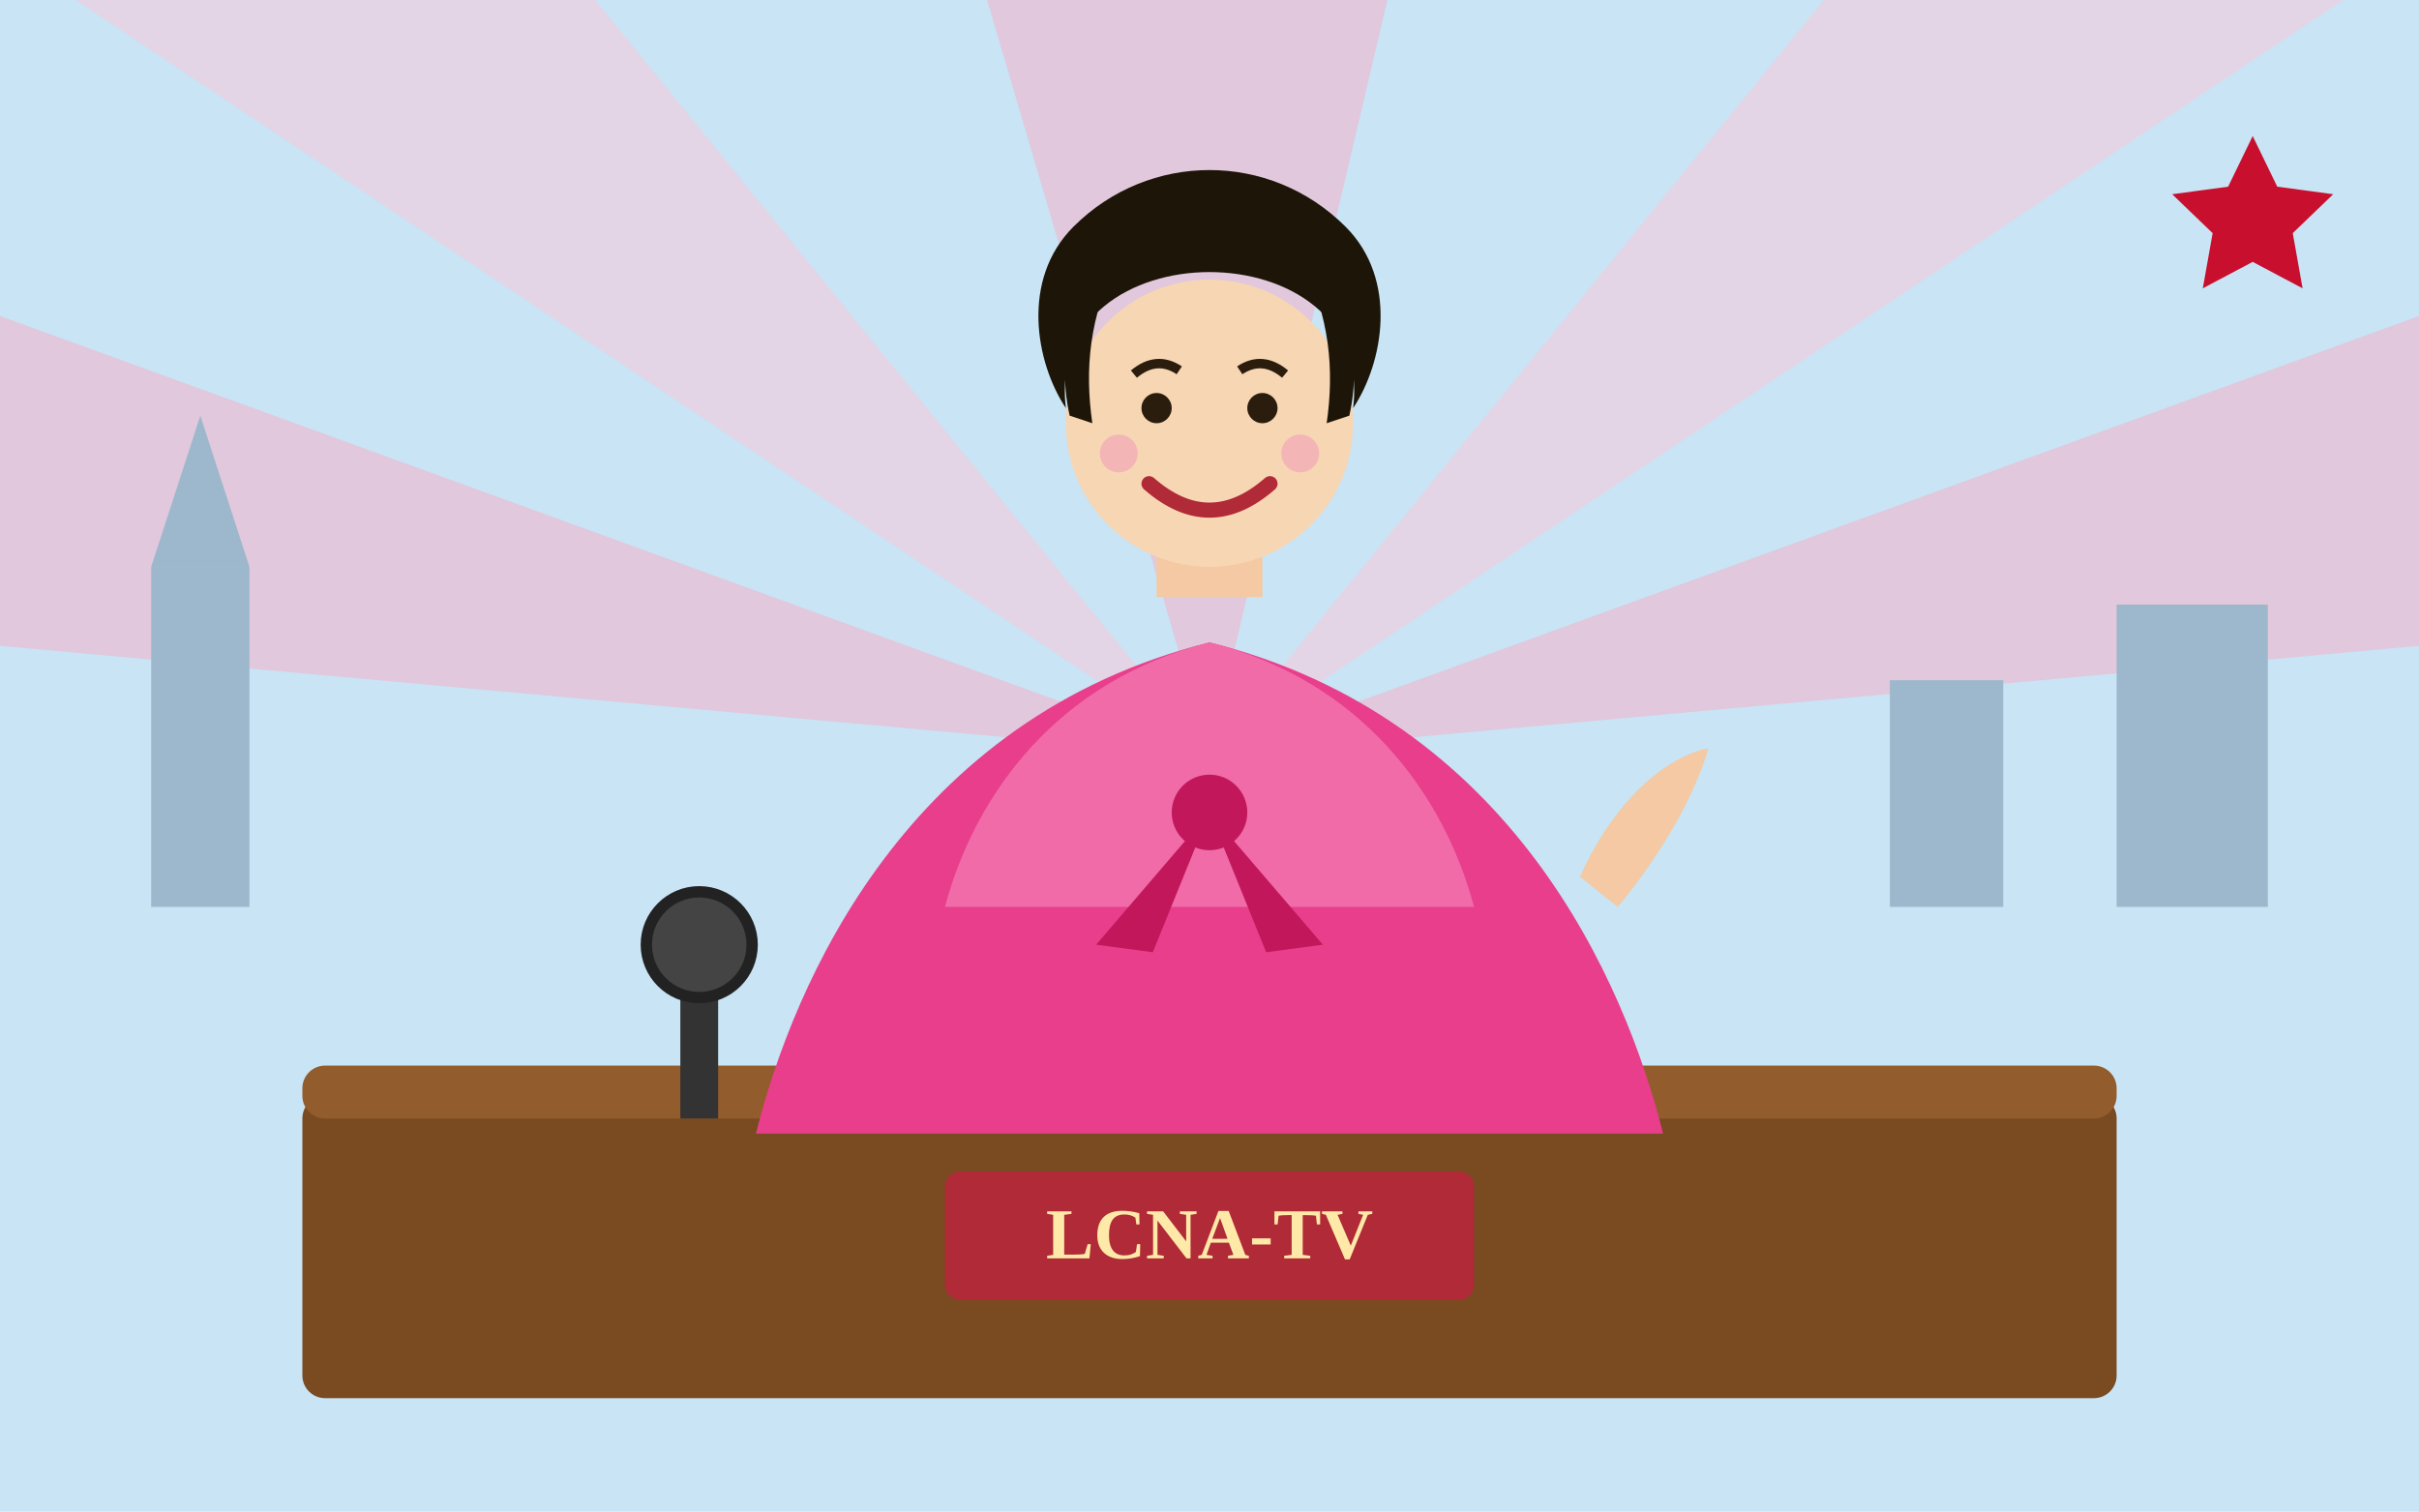
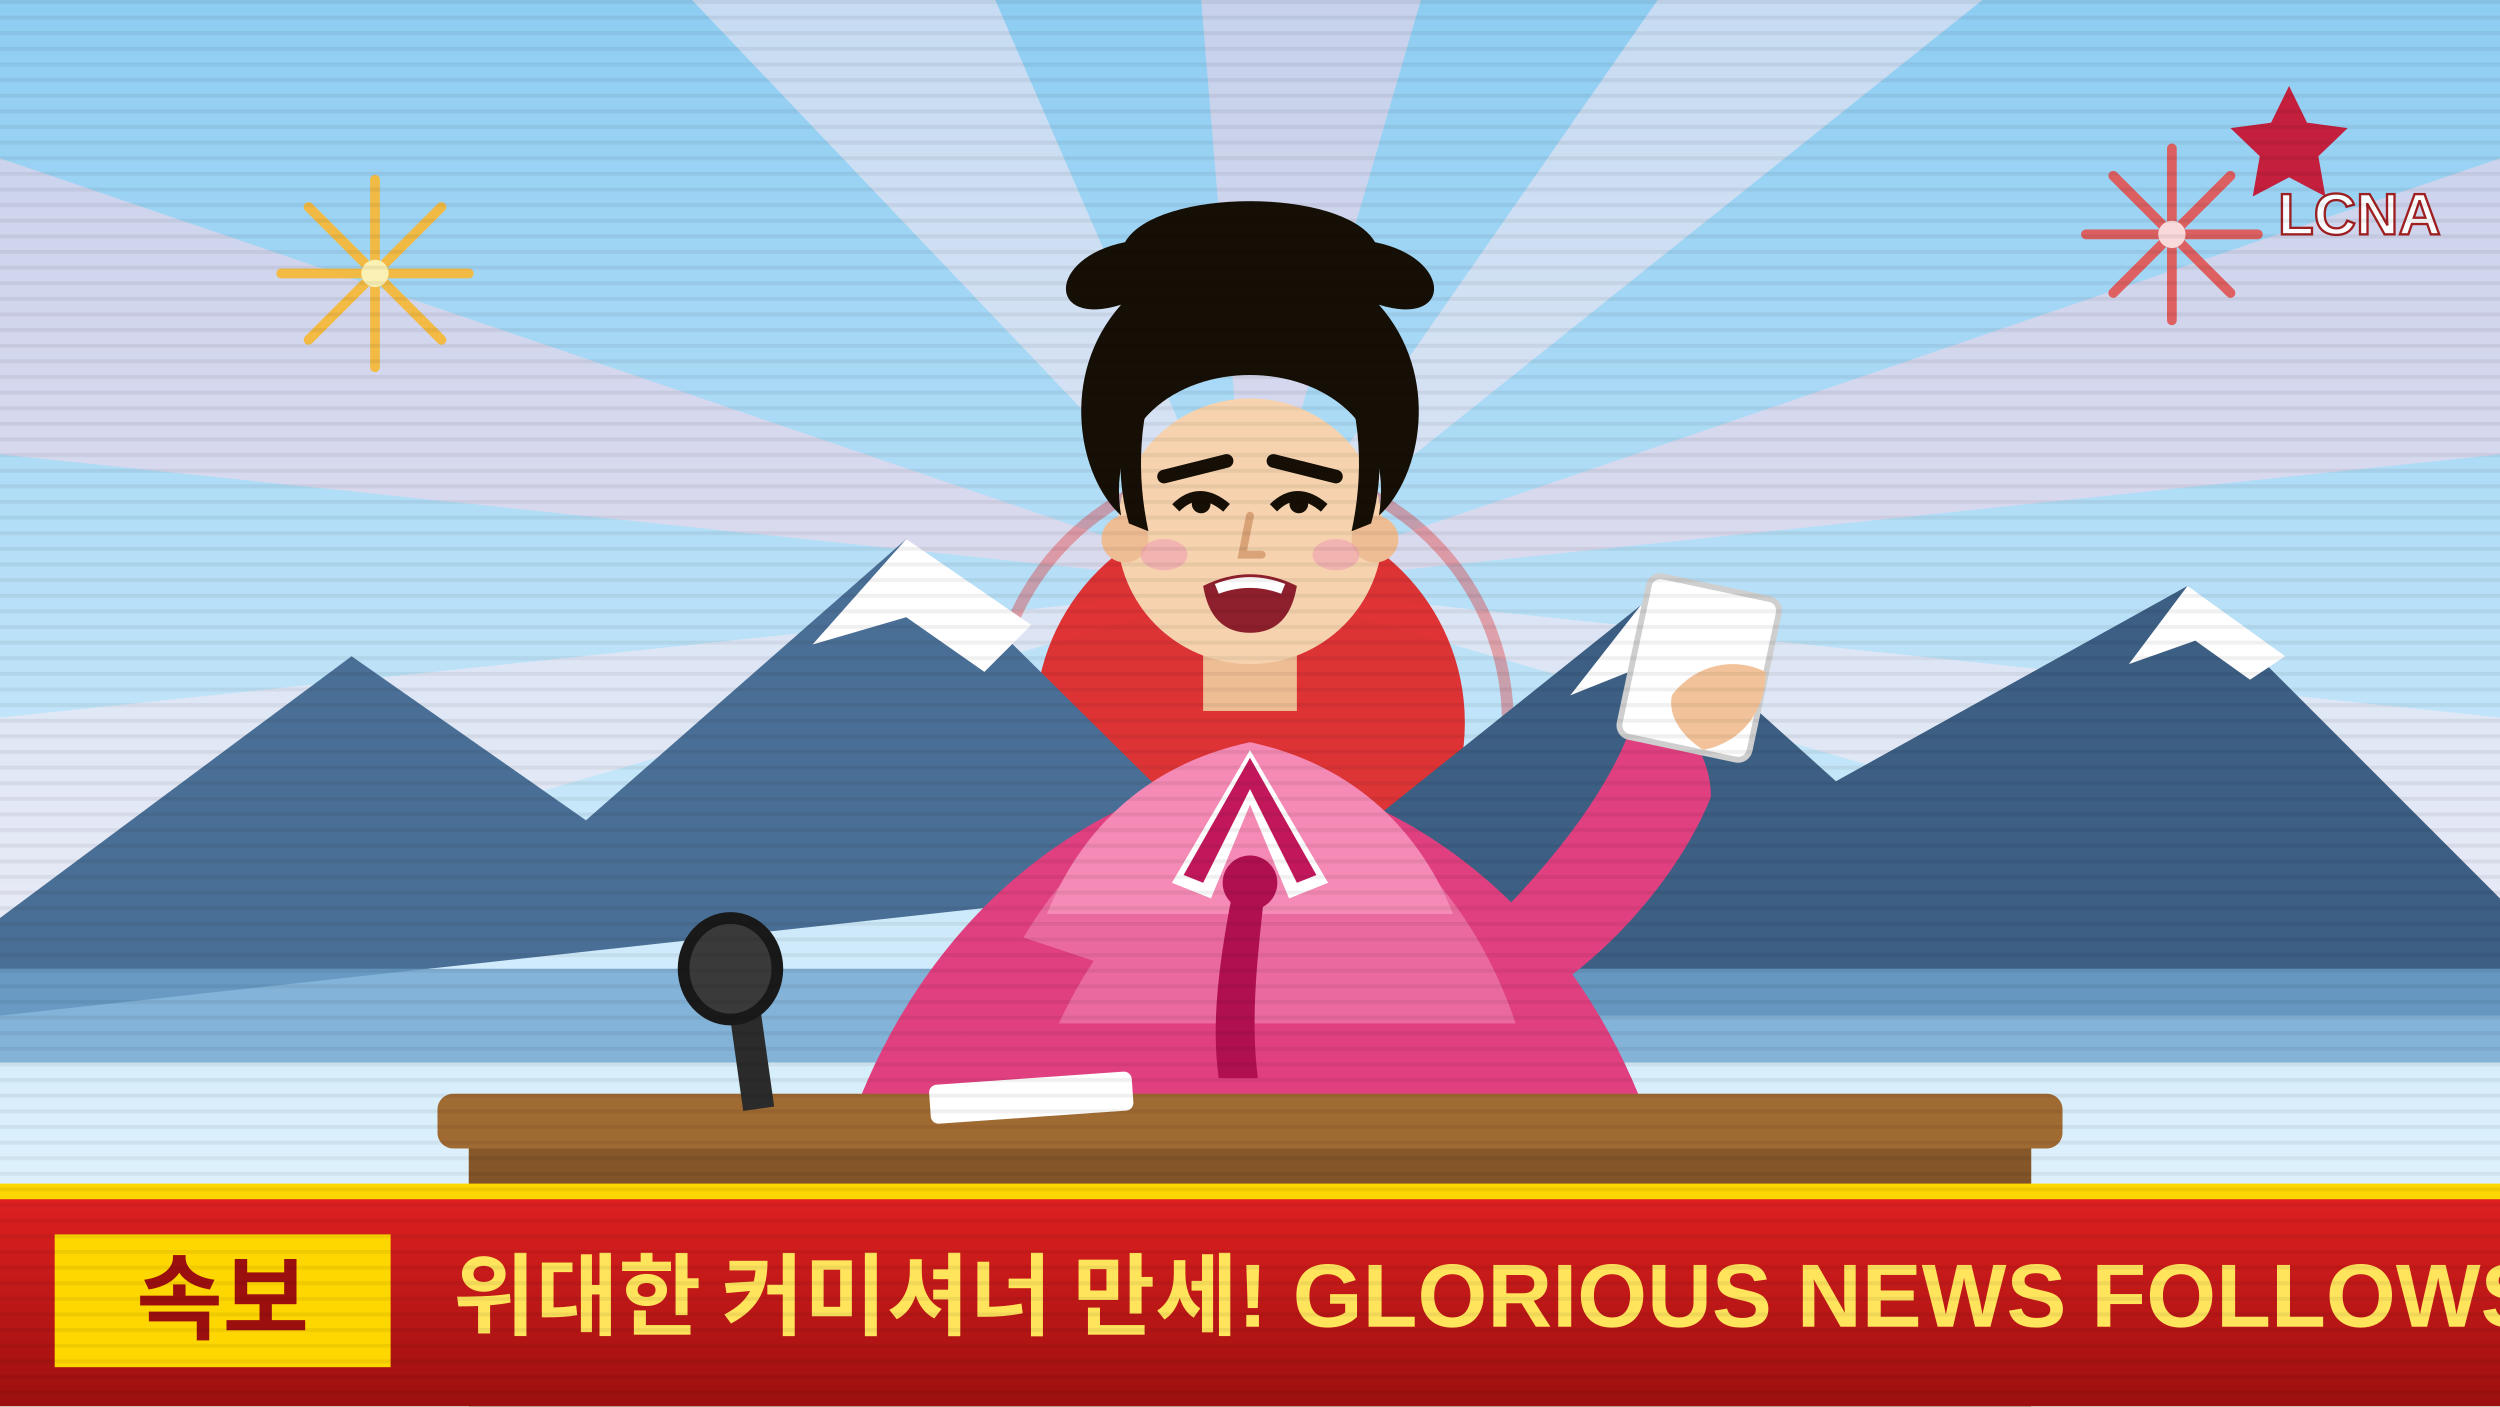
- <svg xmlns="http://www.w3.org/2000/svg" viewBox="0 0 640 400">
-   <rect width="640" height="400" fill="#c8e4f5" />
-   <g opacity="0.55">
-     <path d="M320 200 L-100 -80 L60 -120 Z" fill="#f9c9d8" />
-     <path d="M320 200 L220 -140 L400 -140 Z" fill="#f6b0c8" />
-     <path d="M320 200 L580 -120 L740 -80 Z" fill="#f9c9d8" />
-     <path d="M320 200 L760 40 L760 160 Z" fill="#f6b0c8" />
-     <path d="M320 200 L-120 40 L-120 160 Z" fill="#f6b0c8" />
+ <svg xmlns="http://www.w3.org/2000/svg" viewBox="0 0 640 360">
+   <defs>
+     <linearGradient id="sky" x1="0" y1="0" x2="0" y2="1">
+       <stop offset="0" stop-color="#8ecdf2" />
+       <stop offset="0.6" stop-color="#c9e8fa" />
+       <stop offset="1" stop-color="#eaf6fd" />
+     </linearGradient>
+     <linearGradient id="band" x1="0" y1="0" x2="0" y2="1">
+       <stop offset="0" stop-color="#e02020" />
+       <stop offset="1" stop-color="#9c0f0f" />
+     </linearGradient>
+     <linearGradient id="desk" x1="0" y1="0" x2="0" y2="1">
+       <stop offset="0" stop-color="#8a5a2b" />
+       <stop offset="1" stop-color="#5d3a18" />
+     </linearGradient>
+     <pattern id="scan" width="4" height="4" patternUnits="userSpaceOnUse">
+       <rect width="4" height="4" fill="none" />
+       <rect y="0" width="4" height="1" fill="#000000" opacity="0.06" />
+     </pattern>
+   </defs>
+   <rect width="640" height="360" fill="url(#sky)" />
+   <g opacity="0.5">
+     <path d="M320 150 L 120 -60 L 220 -80 Z" fill="#ffe9f2" />
+     <path d="M320 150 L 300 -90 L 390 -90 Z" fill="#ffd6e6" />
+     <path d="M320 150 L 480 -80 L 570 -50 Z" fill="#ffe9f2" />
+     <path d="M320 150 L 700 20 L 700 110 Z" fill="#ffd6e6" />
+     <path d="M320 150 L -60 20 L -60 110 Z" fill="#ffd6e6" />
+     <path d="M320 150 L 700 190 L 700 260 Z" fill="#ffe9f2" />
+     <path d="M320 150 L -60 190 L -60 260 Z" fill="#ffe9f2" />
  </g>
-   <g fill="#9db8cc">
-     <rect x="40" y="150" width="26" height="90" />
-     <polygon points="53,110 40,150 66,150" />
-     <rect x="560" y="160" width="40" height="80" />
-     <rect x="500" y="180" width="30" height="60" />
+   <circle cx="320" cy="185" r="55" fill="#e02020" opacity="0.9" />
+   <circle cx="320" cy="185" r="66" fill="none" stroke="#e02020" stroke-width="3" opacity="0.35" />
+   <path d="M0 235 L 90 168 L 150 210 L 232 138 L 320 225 L 0 260 Z" fill="#4a6f96" />
+   <path d="M232 138 L 208 165 L 232 158 L 252 172 L 264 160 Z" fill="#ffffff" />
+   <path d="M320 235 L 420 155 L 470 200 L 560 150 L 640 230 L 640 260 L 320 260 Z" fill="#3d5f84" />
+   <path d="M420 155 L 402 178 L 422 170 L 438 182 L 448 176 Z" fill="#ffffff" />
+   <path d="M560 150 L 545 170 L 562 164 L 576 174 L 585 168 Z" fill="#ffffff" />
+   <rect x="0" y="248" width="640" height="24" fill="#6fa5cf" opacity="0.8" />
+   <g stroke="#f5b93c" stroke-width="2.5" stroke-linecap="round" opacity="0.95">
+     <g transform="translate(96,70)">
+       <line x1="0" y1="0" x2="0" y2="-24" />
+       <line x1="0" y1="0" x2="17" y2="-17" />
+       <line x1="0" y1="0" x2="24" y2="0" />
+       <line x1="0" y1="0" x2="17" y2="17" />
+       <line x1="0" y1="0" x2="0" y2="24" />
+       <line x1="0" y1="0" x2="-17" y2="17" />
+       <line x1="0" y1="0" x2="-24" y2="0" />
+       <line x1="0" y1="0" x2="-17" y2="-17" />
+     </g>
+     <g transform="translate(556,60)" stroke="#e05a5a">
+       <line x1="0" y1="0" x2="0" y2="-22" />
+       <line x1="0" y1="0" x2="15" y2="-15" />
+       <line x1="0" y1="0" x2="22" y2="0" />
+       <line x1="0" y1="0" x2="15" y2="15" />
+       <line x1="0" y1="0" x2="0" y2="22" />
+       <line x1="0" y1="0" x2="-15" y2="15" />
+       <line x1="0" y1="0" x2="-22" y2="0" />
+       <line x1="0" y1="0" x2="-15" y2="-15" />
+     </g>
+     <circle cx="96" cy="70" r="3.5" fill="#fff2b0" stroke="none" />
+     <circle cx="556" cy="60" r="3.5" fill="#ffd9d9" stroke="none" />
  </g>
-   <rect x="80" y="290" width="480" height="80" rx="6" fill="#7a4a21" />
-   <rect x="80" y="282" width="480" height="14" rx="6" fill="#935c2c" />
-   <path d="M320 170 C 240 190 210 260 200 300 L 440 300 C 430 260 400 190 320 170 Z" fill="#e83e8c" />
-   <path d="M320 170 C 280 180 258 210 250 240 L 390 240 C 382 210 360 180 320 170 Z" fill="#f06ba8" />
-   <circle cx="320" cy="215" r="10" fill="#c2185b" />
-   <path d="M320 215 L290 250 L305 252 Z" fill="#c2185b" />
-   <path d="M320 215 L350 250 L335 252 Z" fill="#c2185b" />
-   <rect x="306" y="132" width="28" height="26" fill="#f4c9a3" />
-   <circle cx="320" cy="112" r="38" fill="#f7d6b3" />
-   <path d="M282 108 C 276 60 364 60 358 108 C 366 96 370 74 356 60 C 336 40 304 40 284 60 C 270 74 274 96 282 108 Z" fill="#1d1508" />
-   <path d="M283 110 C 279 92 285 76 296 68 C 288 84 287 98 289 112 Z" fill="#1d1508" />
-   <path d="M357 110 C 361 92 355 76 344 68 C 352 84 353 98 351 112 Z" fill="#1d1508" />
-   <circle cx="306" cy="108" r="4" fill="#2b1d0e" />
-   <circle cx="334" cy="108" r="4" fill="#2b1d0e" />
-   <path d="M300 99 q 6 -5 12 -1" stroke="#2b1d0e" stroke-width="2.5" fill="none" />
-   <path d="M328 98 q 6 -4 12 1" stroke="#2b1d0e" stroke-width="2.5" fill="none" />
-   <path d="M304 128 q 16 14 32 0" stroke="#b02a37" stroke-width="4" fill="none" stroke-linecap="round" />
-   <circle cx="296" cy="120" r="5" fill="#f2a6b8" opacity="0.7" />
-   <circle cx="344" cy="120" r="5" fill="#f2a6b8" opacity="0.7" />
-   <path d="M418 232 C 428 210 442 200 452 198 C 448 212 438 228 428 240 Z" fill="#f4c9a3" />
-   <rect x="180" y="256" width="10" height="40" fill="#333" />
-   <circle cx="185" cy="250" r="14" fill="#444" />
-   <circle cx="185" cy="250" r="14" fill="none" stroke="#222" stroke-width="3" />
-   <rect x="250" y="310" width="140" height="34" rx="4" fill="#b02a37" />
-   <text x="320" y="333" font-family="Times New Roman, serif" font-size="19" font-weight="bold" fill="#ffe9a8" text-anchor="middle">LCNA-TV</text>
-   <path d="M596 36 l6.5 13.4 14.8 2 -10.7 10.3 2.6 14.6 -13.2 -7 -13.2 7 2.6 -14.6 -10.7 -10.3 14.8 -2 Z" fill="#c8102e" />
+   <path d="M320 196 C 250 210 222 268 214 300 L 426 300 C 418 268 390 210 320 196 Z" fill="#e0407f" />
+   <path d="M320 196 C 285 204 262 232 252 262 L 388 262 C 378 232 355 204 320 196 Z" fill="#ea6a9d" />
+   <path d="M320 190 C 292 196 276 214 268 234 L 372 234 C 364 214 348 196 320 190 Z" fill="#f48ab5" />
+   <path d="M320 192 L 300 226 L 310 230 L 320 206 L 330 230 L 340 226 Z" fill="#ffffff" />
+   <path d="M320 194 L 303 224 L 308 226 L 320 202 L 332 226 L 337 224 Z" fill="#c2185b" />
+   <path d="M316 226 C 312 246 310 262 312 276 L 322 276 C 320 260 322 244 324 226 Z" fill="#b01050" />
+   <circle cx="320" cy="226" r="7" fill="#b01050" />
+   <path d="M382 236 C 402 216 416 196 420 178 C 432 184 438 194 438 204 C 430 224 412 244 396 254 Z" fill="#e0407f" />
+   <rect x="418" y="150" width="34" height="42" rx="3" fill="#ffffff" transform="rotate(12 435 171)" />
+   <rect x="418" y="150" width="34" height="42" rx="3" fill="none" stroke="#cfcfcf" stroke-width="1.5" transform="rotate(12 435 171)" />
+   <path d="M428 178 C 434 170 444 168 452 172 C 452 182 446 190 436 192 C 430 188 427 183 428 178 Z" fill="#f2c39a" />
+   <path d="M262 240 C 250 254 244 268 242 282 L 262 288 C 266 272 272 258 280 246 Z" fill="#e0407f" />
+   <rect x="308" y="158" width="24" height="24" fill="#efbd94" />
+   <circle cx="320" cy="136" r="34" fill="#f6d3ae" />
+   <circle cx="288" cy="138" r="6" fill="#efbd94" />
+   <circle cx="352" cy="138" r="6" fill="#efbd94" />
+   <path d="M287 132 C 279 84 361 84 353 132 C 364 122 369 96 353 78 C 372 84 372 66 352 62 C 344 48 296 48 288 62 C 268 66 268 84 287 78 C 271 96 276 122 287 132 Z" fill="#160f06" />
+   <path d="M289 134 C 284 116 288 100 298 90 C 291 106 291 122 294 136 Z" fill="#160f06" />
+   <path d="M351 134 C 356 116 352 100 342 90 C 349 106 349 122 346 136 Z" fill="#160f06" />
+   <path d="M298 122 L 314 118" stroke="#160f06" stroke-width="3.5" stroke-linecap="round" />
+   <path d="M342 122 L 326 118" stroke="#160f06" stroke-width="3.5" stroke-linecap="round" />
+   <path d="M301 130 q 6 -6 13 0" stroke="#160f06" stroke-width="2.6" fill="none" />
+   <path d="M326 130 q 6 -6 13 0" stroke="#160f06" stroke-width="2.6" fill="none" />
+   <circle cx="307.5" cy="129" r="2.4" fill="#160f06" />
+   <circle cx="332.5" cy="129" r="2.4" fill="#160f06" />
+   <path d="M320 132 L 318 142 L 323 142" stroke="#d9a377" stroke-width="2" fill="none" stroke-linecap="round" />
+   <path d="M308 150 Q 320 144 332 150 Q 330 162 320 162 Q 310 162 308 150 Z" fill="#8e1f2c" />
+   <path d="M311 149.5 Q 320 146 329 149.5 L 328 152 Q 320 149 312 152 Z" fill="#ffffff" />
+   <ellipse cx="298" cy="142" rx="6" ry="4" fill="#f0a3b0" opacity="0.65" />
+   <ellipse cx="342" cy="142" rx="6" ry="4" fill="#f0a3b0" opacity="0.65" />
+   <rect x="120" y="288" width="400" height="72" fill="url(#desk)" />
+   <rect x="112" y="280" width="416" height="14" rx="4" fill="#a06a33" />
+   <circle cx="320" cy="326" r="17" fill="#c8102e" />
+   <path d="M320 314 l3.4 7 7.8 1.1 -5.6 5.4 1.3 7.7 -6.9 -3.6 -6.9 3.6 1.3 -7.7 -5.6 -5.4 7.8 -1.1 Z" fill="#ffd700" />
+   <rect x="188" y="252" width="8" height="32" fill="#2b2b2b" transform="rotate(-8 192 268)" />
+   <ellipse cx="187" cy="248" rx="12" ry="13" fill="#3a3a3a" />
+   <ellipse cx="187" cy="248" rx="12" ry="13" fill="none" stroke="#191919" stroke-width="3" />
+   <rect x="238" y="276" width="52" height="10" rx="2" fill="#ffffff" transform="rotate(-4 264 281)" />
+   <rect x="0" y="306" width="640" height="54" fill="url(#band)" />
+   <rect x="0" y="303" width="640" height="4" fill="#ffd700" />
+   <rect x="14" y="316" width="86" height="34" fill="#ffd700" />
+   <text x="57" y="341" font-family="Arial, sans-serif" font-size="24" font-weight="bold" fill="#9c0f0f" text-anchor="middle">속보</text>
+   <text x="116" y="340" font-family="Arial, sans-serif" font-size="23" font-weight="bold" fill="#ffe45c">위대한 커미셔너 만세! GLORIOUS NEWS FOLLOWS</text>
+   <g opacity="0.92">
+     <path d="M586 22 l4.6 9.4 10.4 1.4 -7.5 7.2 1.8 10.3 -9.3 -4.9 -9.3 4.9 1.8 -10.3 -7.5 -7.2 10.4 -1.4 Z" fill="#c8102e" />
+     <text x="604" y="60" font-family="Arial, sans-serif" font-size="15" font-weight="bold" fill="#ffffff" stroke="#9c0f0f" stroke-width="0.6" text-anchor="middle">LCNA</text>
+   </g>
+   <rect width="640" height="360" fill="url(#scan)" />
</svg>
